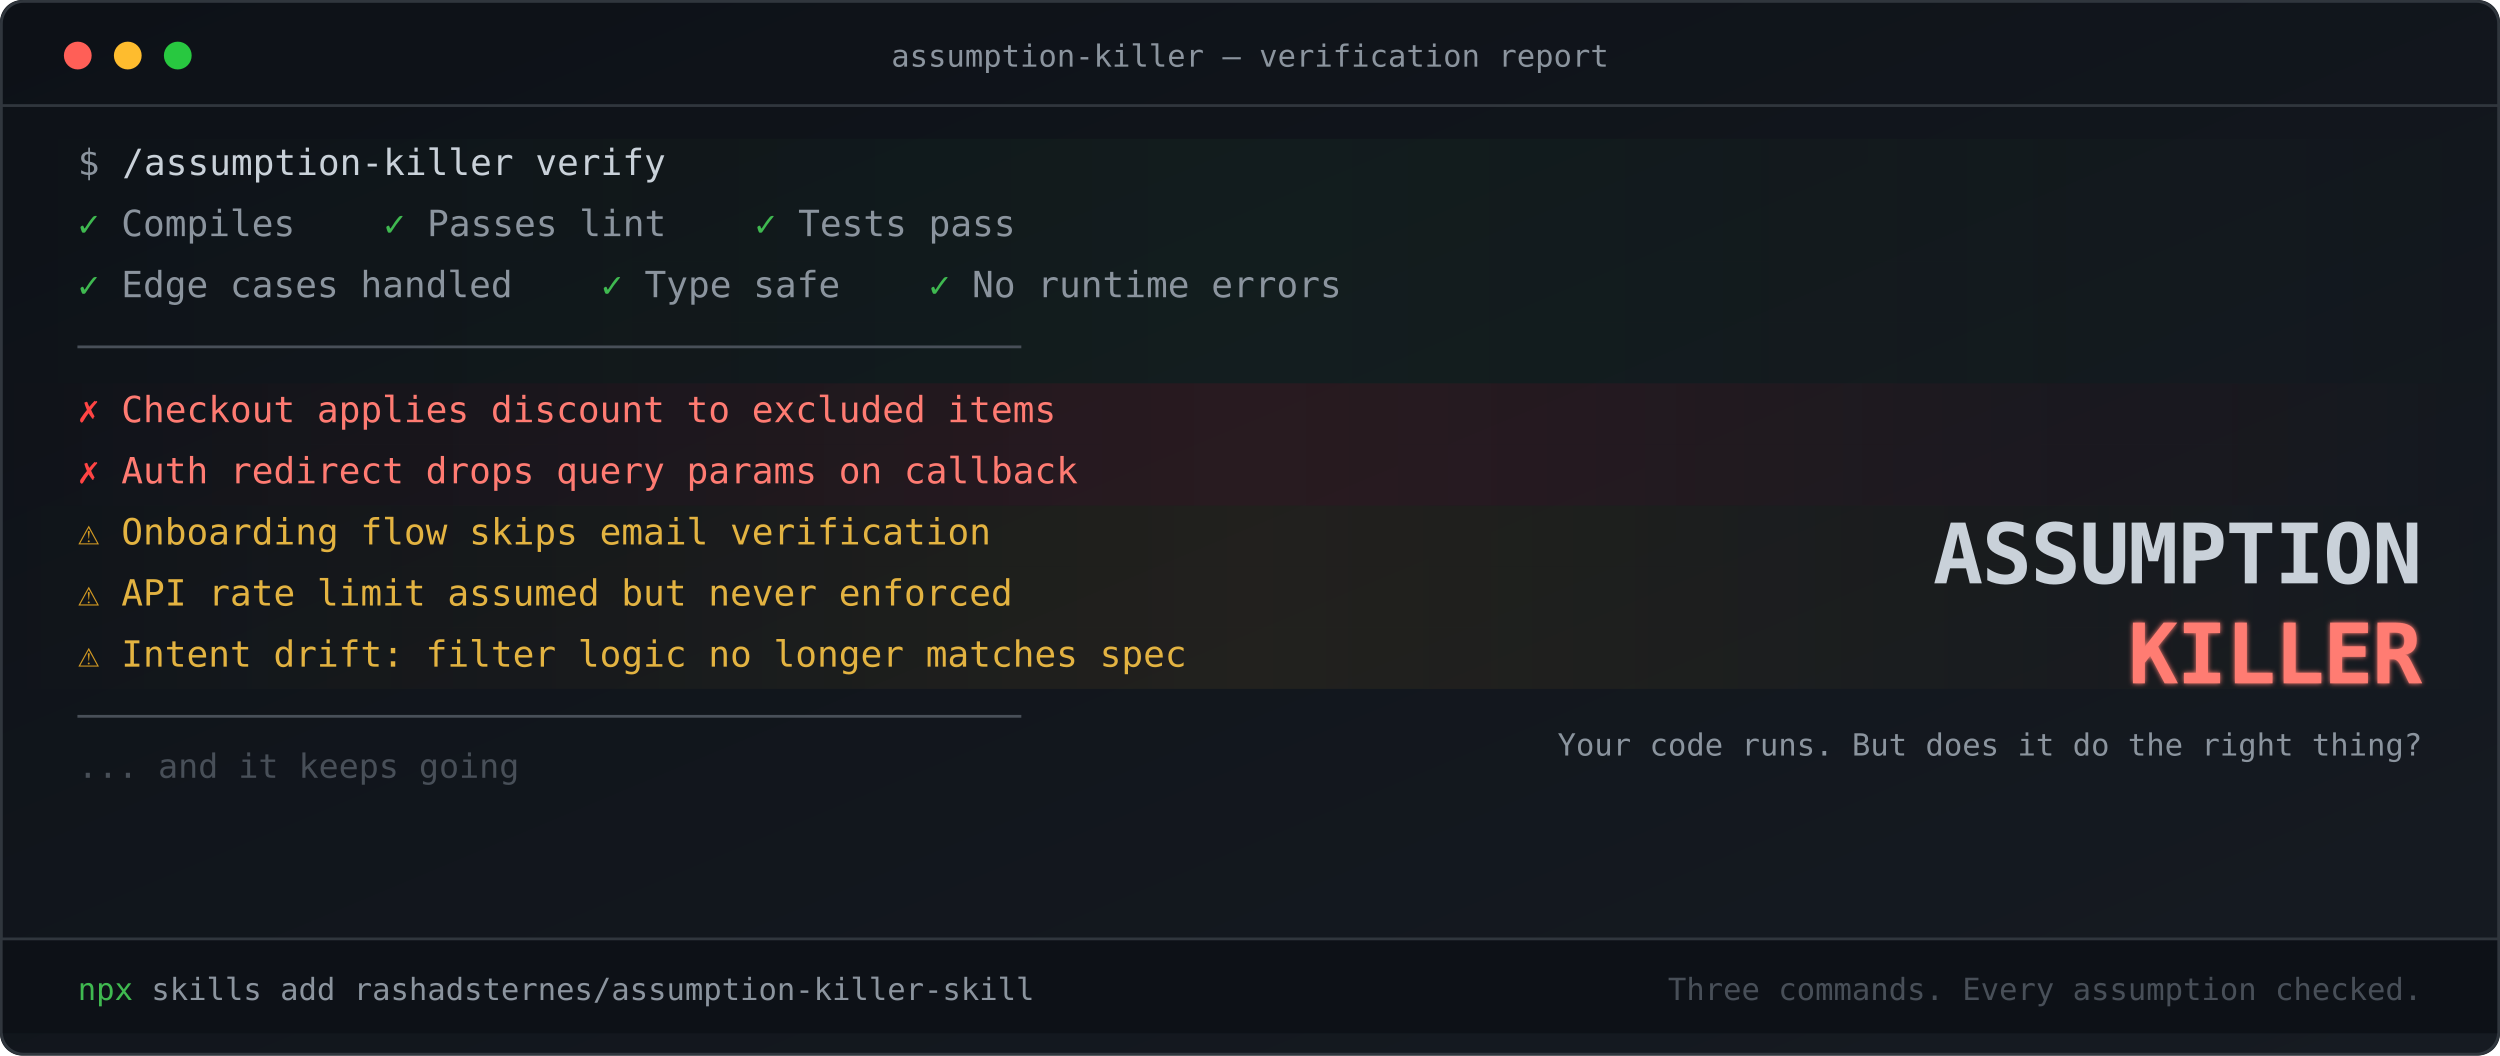
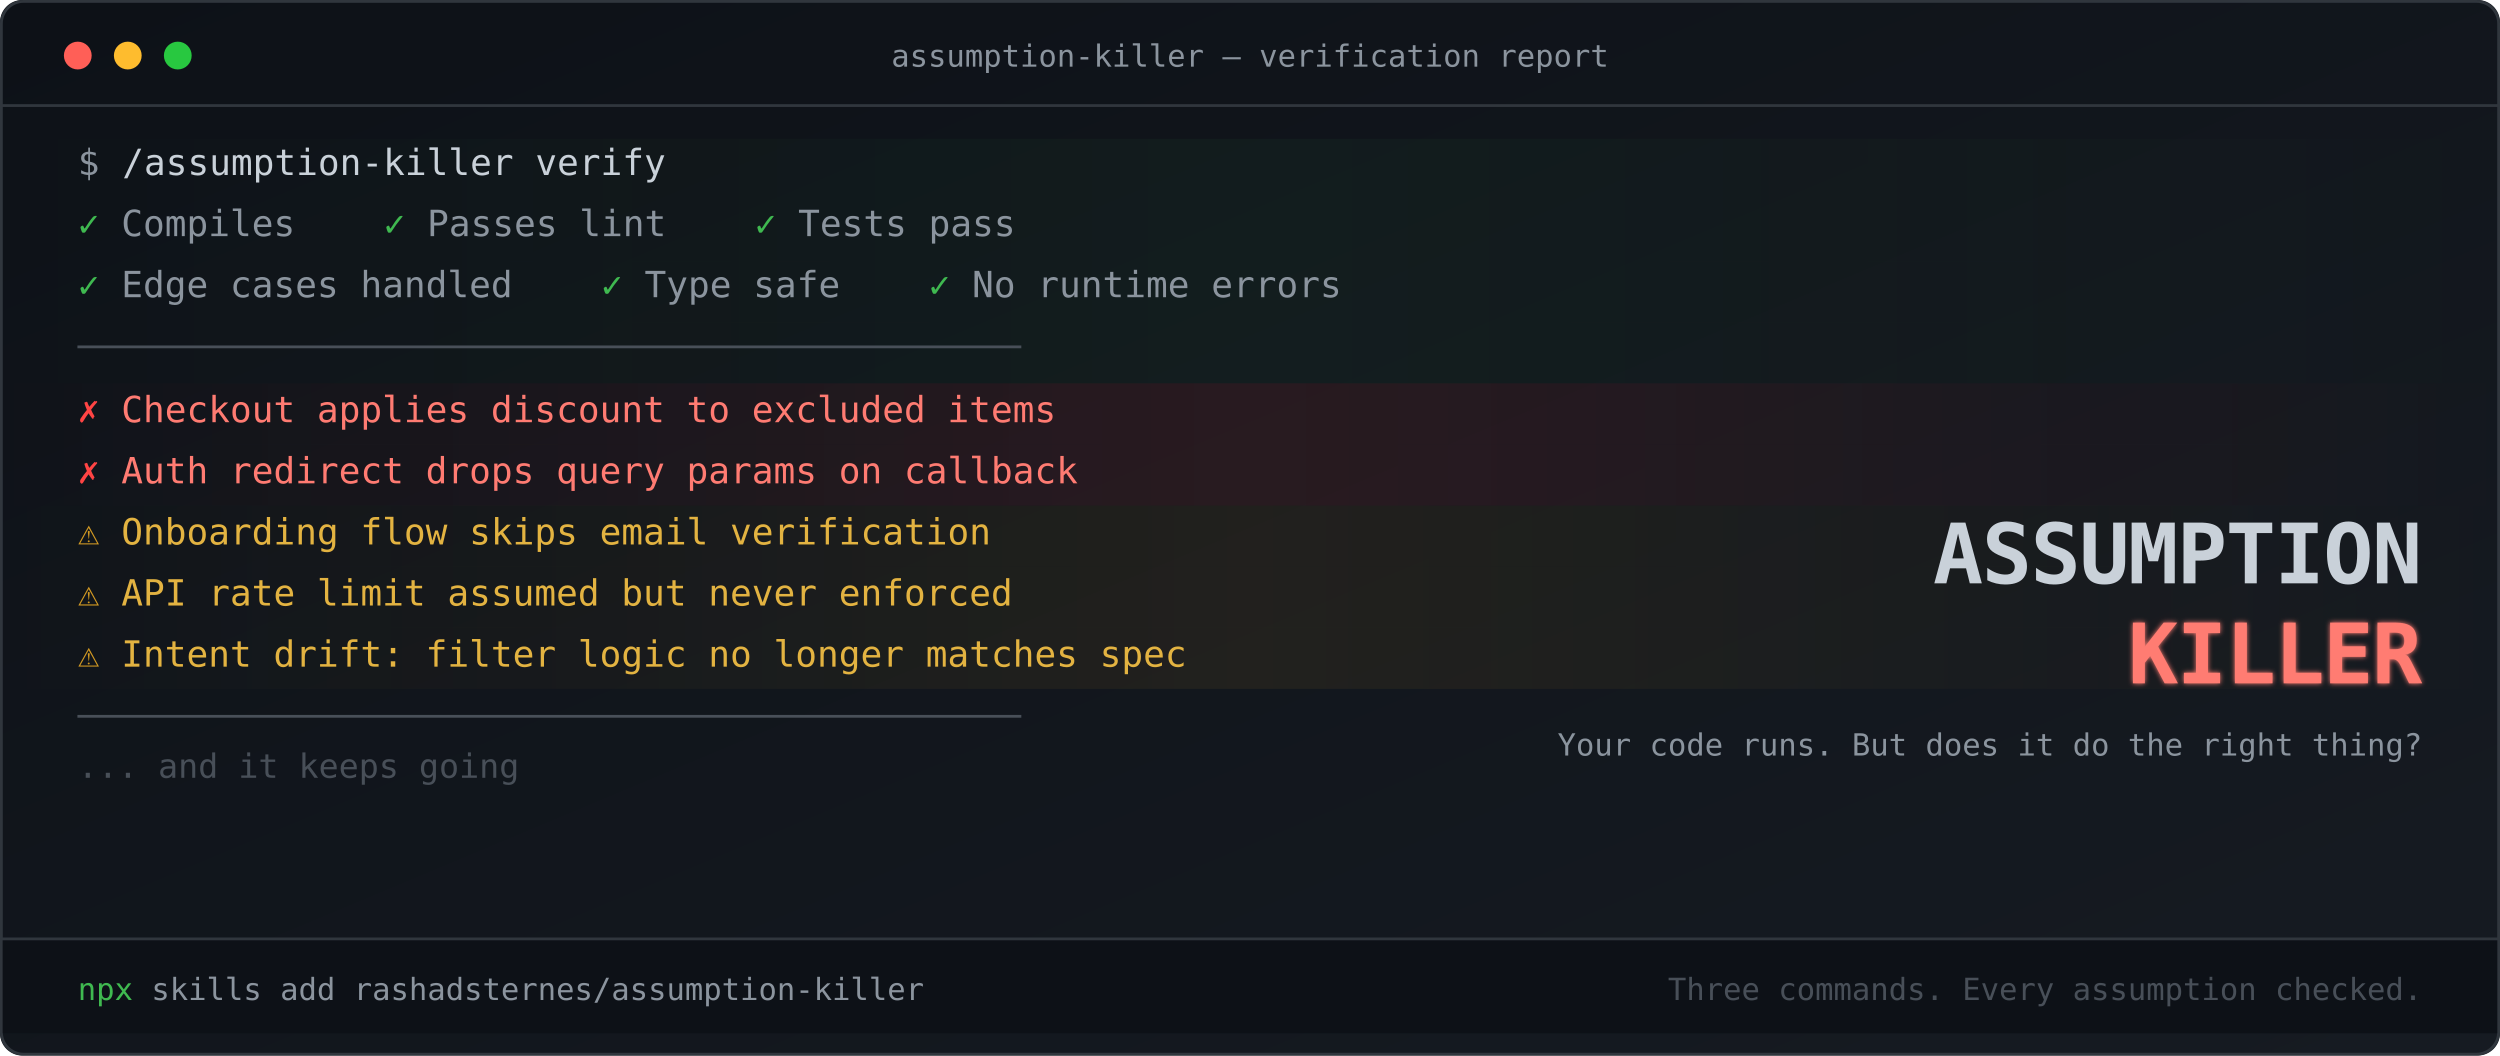
<svg xmlns="http://www.w3.org/2000/svg" viewBox="0 0 900 380" width="900" height="380">
  <defs>
    <linearGradient id="bg" x1="0%" y1="0%" x2="100%" y2="100%">
      <stop offset="0%" style="stop-color:#0d1117" />
      <stop offset="100%" style="stop-color:#161b22" />
    </linearGradient>
    <linearGradient id="redGlow" x1="0%" y1="0%" x2="100%" y2="0%">
      <stop offset="0%" style="stop-color:#ff4444;stop-opacity:0" />
      <stop offset="50%" style="stop-color:#ff4444;stop-opacity:0.1" />
      <stop offset="100%" style="stop-color:#ff4444;stop-opacity:0" />
    </linearGradient>
    <linearGradient id="greenGlow" x1="0%" y1="0%" x2="100%" y2="0%">
      <stop offset="0%" style="stop-color:#3fb950;stop-opacity:0" />
      <stop offset="50%" style="stop-color:#3fb950;stop-opacity:0.05" />
      <stop offset="100%" style="stop-color:#3fb950;stop-opacity:0" />
    </linearGradient>
    <linearGradient id="amberGlow" x1="0%" y1="0%" x2="100%" y2="0%">
      <stop offset="0%" style="stop-color:#d29922;stop-opacity:0" />
      <stop offset="50%" style="stop-color:#d29922;stop-opacity:0.08" />
      <stop offset="100%" style="stop-color:#d29922;stop-opacity:0" />
    </linearGradient>
    <filter id="glow">
      <feGaussianBlur stdDeviation="2.5" result="coloredBlur" />
      <feMerge>
        <feMergeNode in="coloredBlur" />
        <feMergeNode in="SourceGraphic" />
      </feMerge>
    </filter>
    <filter id="subtleGlow">
      <feGaussianBlur stdDeviation="1" result="coloredBlur" />
      <feMerge>
        <feMergeNode in="coloredBlur" />
        <feMergeNode in="SourceGraphic" />
      </feMerge>
    </filter>
    <filter id="strongGlow">
      <feGaussianBlur stdDeviation="4" result="coloredBlur" />
      <feMerge>
        <feMergeNode in="coloredBlur" />
        <feMergeNode in="SourceGraphic" />
      </feMerge>
    </filter>
  </defs>
  <rect width="900" height="380" fill="url(#bg)" rx="8" />
  <rect x="0.5" y="0.5" width="899" height="379" fill="none" stroke="#30363d" stroke-width="1" rx="8" />
  <circle cx="28" cy="20" r="5" fill="#ff5f57" />
  <circle cx="46" cy="20" r="5" fill="#febc2e" />
  <circle cx="64" cy="20" r="5" fill="#28c840" />
  <text x="450" y="24" font-family="SF Mono, Monaco, Menlo, Consolas, monospace" font-size="11" fill="#8b949e" text-anchor="middle">assumption-killer — verification report</text>
  <line x1="0" y1="38" x2="900" y2="38" stroke="#30363d" stroke-width="1" />
  <rect x="1" y="50" width="898" height="22" fill="url(#greenGlow)" />
  <rect x="1" y="72" width="898" height="22" fill="url(#greenGlow)" />
  <rect x="1" y="94" width="898" height="22" fill="url(#greenGlow)" />
  <rect x="1" y="116" width="898" height="22" fill="url(#greenGlow)" />
  <text x="28" y="63" font-family="SF Mono, Monaco, Menlo, Consolas, monospace" font-size="13" fill="#8b949e">$</text>
  <text x="44" y="63" font-family="SF Mono, Monaco, Menlo, Consolas, monospace" font-size="13" fill="#c9d1d9">/assumption-killer verify</text>
  <text x="28" y="85" font-family="SF Mono, Monaco, Menlo, Consolas, monospace" font-size="13">
    <tspan fill="#3fb950" filter="url(#subtleGlow)">✓</tspan>
    <tspan fill="#8b949e"> Compiles</tspan>
    <tspan fill="#3fb950" dx="24" filter="url(#subtleGlow)">✓</tspan>
    <tspan fill="#8b949e"> Passes lint</tspan>
    <tspan fill="#3fb950" dx="24" filter="url(#subtleGlow)">✓</tspan>
    <tspan fill="#8b949e"> Tests pass</tspan>
  </text>
  <text x="28" y="107" font-family="SF Mono, Monaco, Menlo, Consolas, monospace" font-size="13">
    <tspan fill="#3fb950" filter="url(#subtleGlow)">✓</tspan>
    <tspan fill="#8b949e"> Edge cases handled</tspan>
    <tspan fill="#3fb950" dx="24" filter="url(#subtleGlow)">✓</tspan>
    <tspan fill="#8b949e"> Type safe</tspan>
    <tspan fill="#3fb950" dx="24" filter="url(#subtleGlow)">✓</tspan>
    <tspan fill="#8b949e"> No runtime errors</tspan>
  </text>
  <text x="28" y="129" font-family="SF Mono, Monaco, Menlo, Consolas, monospace" font-size="12" fill="#484f58">───────────────────────────────────────────────</text>
  <rect x="1" y="138" width="898" height="22" fill="url(#redGlow)" />
  <rect x="1" y="160" width="898" height="22" fill="url(#redGlow)" />
  <rect x="1" y="182" width="898" height="22" fill="url(#amberGlow)" />
  <rect x="1" y="204" width="898" height="22" fill="url(#amberGlow)" />
  <rect x="1" y="226" width="898" height="22" fill="url(#amberGlow)" />
  <text x="28" y="152" font-family="SF Mono, Monaco, Menlo, Consolas, monospace" font-size="13">
    <tspan fill="#ff4444" filter="url(#glow)">✗</tspan>
    <tspan fill="#ff7b72"> Checkout applies discount to excluded items</tspan>
  </text>
  <text x="28" y="174" font-family="SF Mono, Monaco, Menlo, Consolas, monospace" font-size="13">
    <tspan fill="#ff4444" filter="url(#glow)">✗</tspan>
    <tspan fill="#ff7b72"> Auth redirect drops query params on callback</tspan>
  </text>
  <text x="28" y="196" font-family="SF Mono, Monaco, Menlo, Consolas, monospace" font-size="13">
    <tspan fill="#d29922" filter="url(#subtleGlow)">⚠</tspan>
    <tspan fill="#e3b341"> Onboarding flow skips email verification</tspan>
  </text>
  <text x="28" y="218" font-family="SF Mono, Monaco, Menlo, Consolas, monospace" font-size="13">
    <tspan fill="#d29922" filter="url(#subtleGlow)">⚠</tspan>
    <tspan fill="#e3b341"> API rate limit assumed but never enforced</tspan>
  </text>
  <text x="28" y="240" font-family="SF Mono, Monaco, Menlo, Consolas, monospace" font-size="13">
    <tspan fill="#d29922" filter="url(#subtleGlow)">⚠</tspan>
    <tspan fill="#e3b341"> Intent drift: filter logic no longer matches spec</tspan>
  </text>
  <text x="28" y="262" font-family="SF Mono, Monaco, Menlo, Consolas, monospace" font-size="12" fill="#484f58">───────────────────────────────────────────────</text>
  <text x="28" y="280" font-family="SF Mono, Monaco, Menlo, Consolas, monospace" font-size="12" fill="#484f58">
    <tspan>... and it keeps going</tspan>
  </text>
  <text x="872" y="210" font-family="SF Mono, Monaco, Menlo, Consolas, monospace" font-size="30" fill="#c9d1d9" text-anchor="end" font-weight="bold" letter-spacing="-0.5">ASSUMPTION</text>
  <text x="872" y="246" font-family="SF Mono, Monaco, Menlo, Consolas, monospace" font-size="30" fill="#ff7b72" text-anchor="end" font-weight="bold" letter-spacing="-0.5" filter="url(#subtleGlow)">KILLER</text>
  <text x="872" y="272" font-family="SF Mono, Monaco, Menlo, Consolas, monospace" font-size="11" fill="#8b949e" text-anchor="end">Your code runs. But does it do the right thing?</text>
  <rect x="1" y="338" width="898" height="34" fill="#0d1117" rx="0" />
  <line x1="0" y1="338" x2="900" y2="338" stroke="#30363d" stroke-width="1" />
  <text x="28" y="360" font-family="SF Mono, Monaco, Menlo, Consolas, monospace" font-size="11" fill="#484f58">
    <tspan fill="#3fb950">npx</tspan>
-     <tspan fill="#8b949e"> skills add rashadsternes/assumption-killer-skill</tspan>
+     <tspan fill="#8b949e"> skills add rashadsternes/assumption-killer</tspan>
  </text>
  <text x="872" y="360" font-family="SF Mono, Monaco, Menlo, Consolas, monospace" font-size="11" fill="#484f58" text-anchor="end">
    <tspan>Three commands. Every assumption checked.</tspan>
  </text>
</svg>
